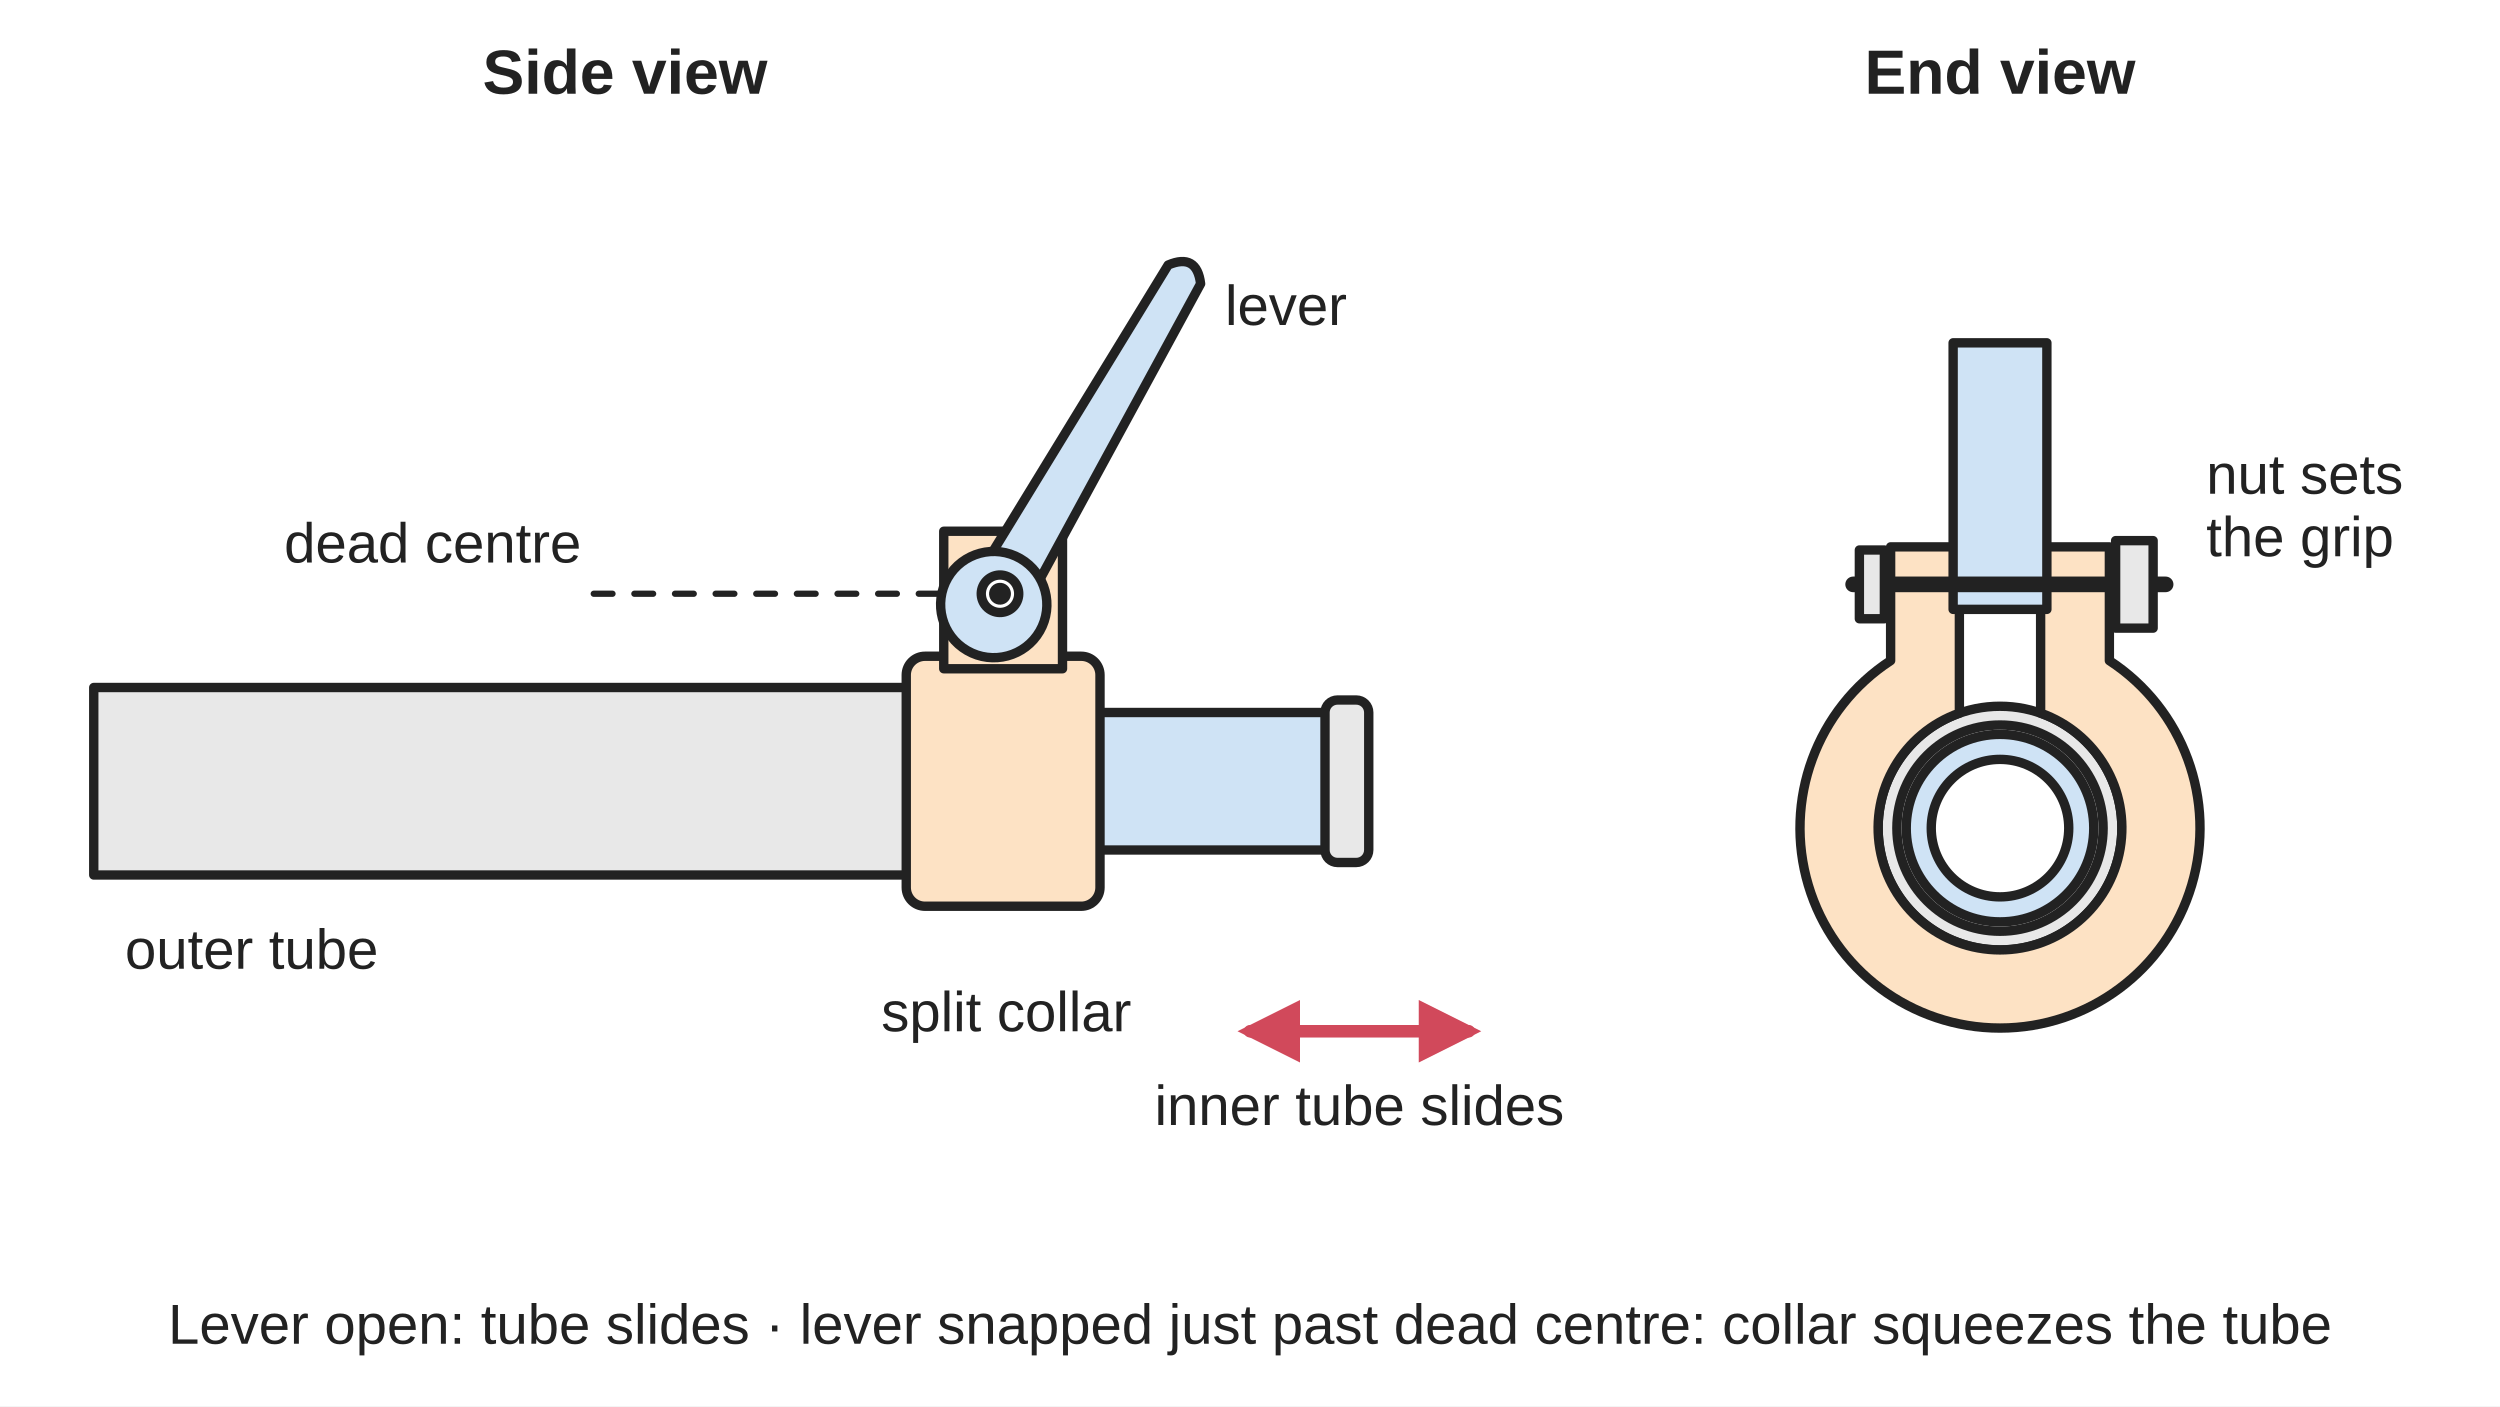
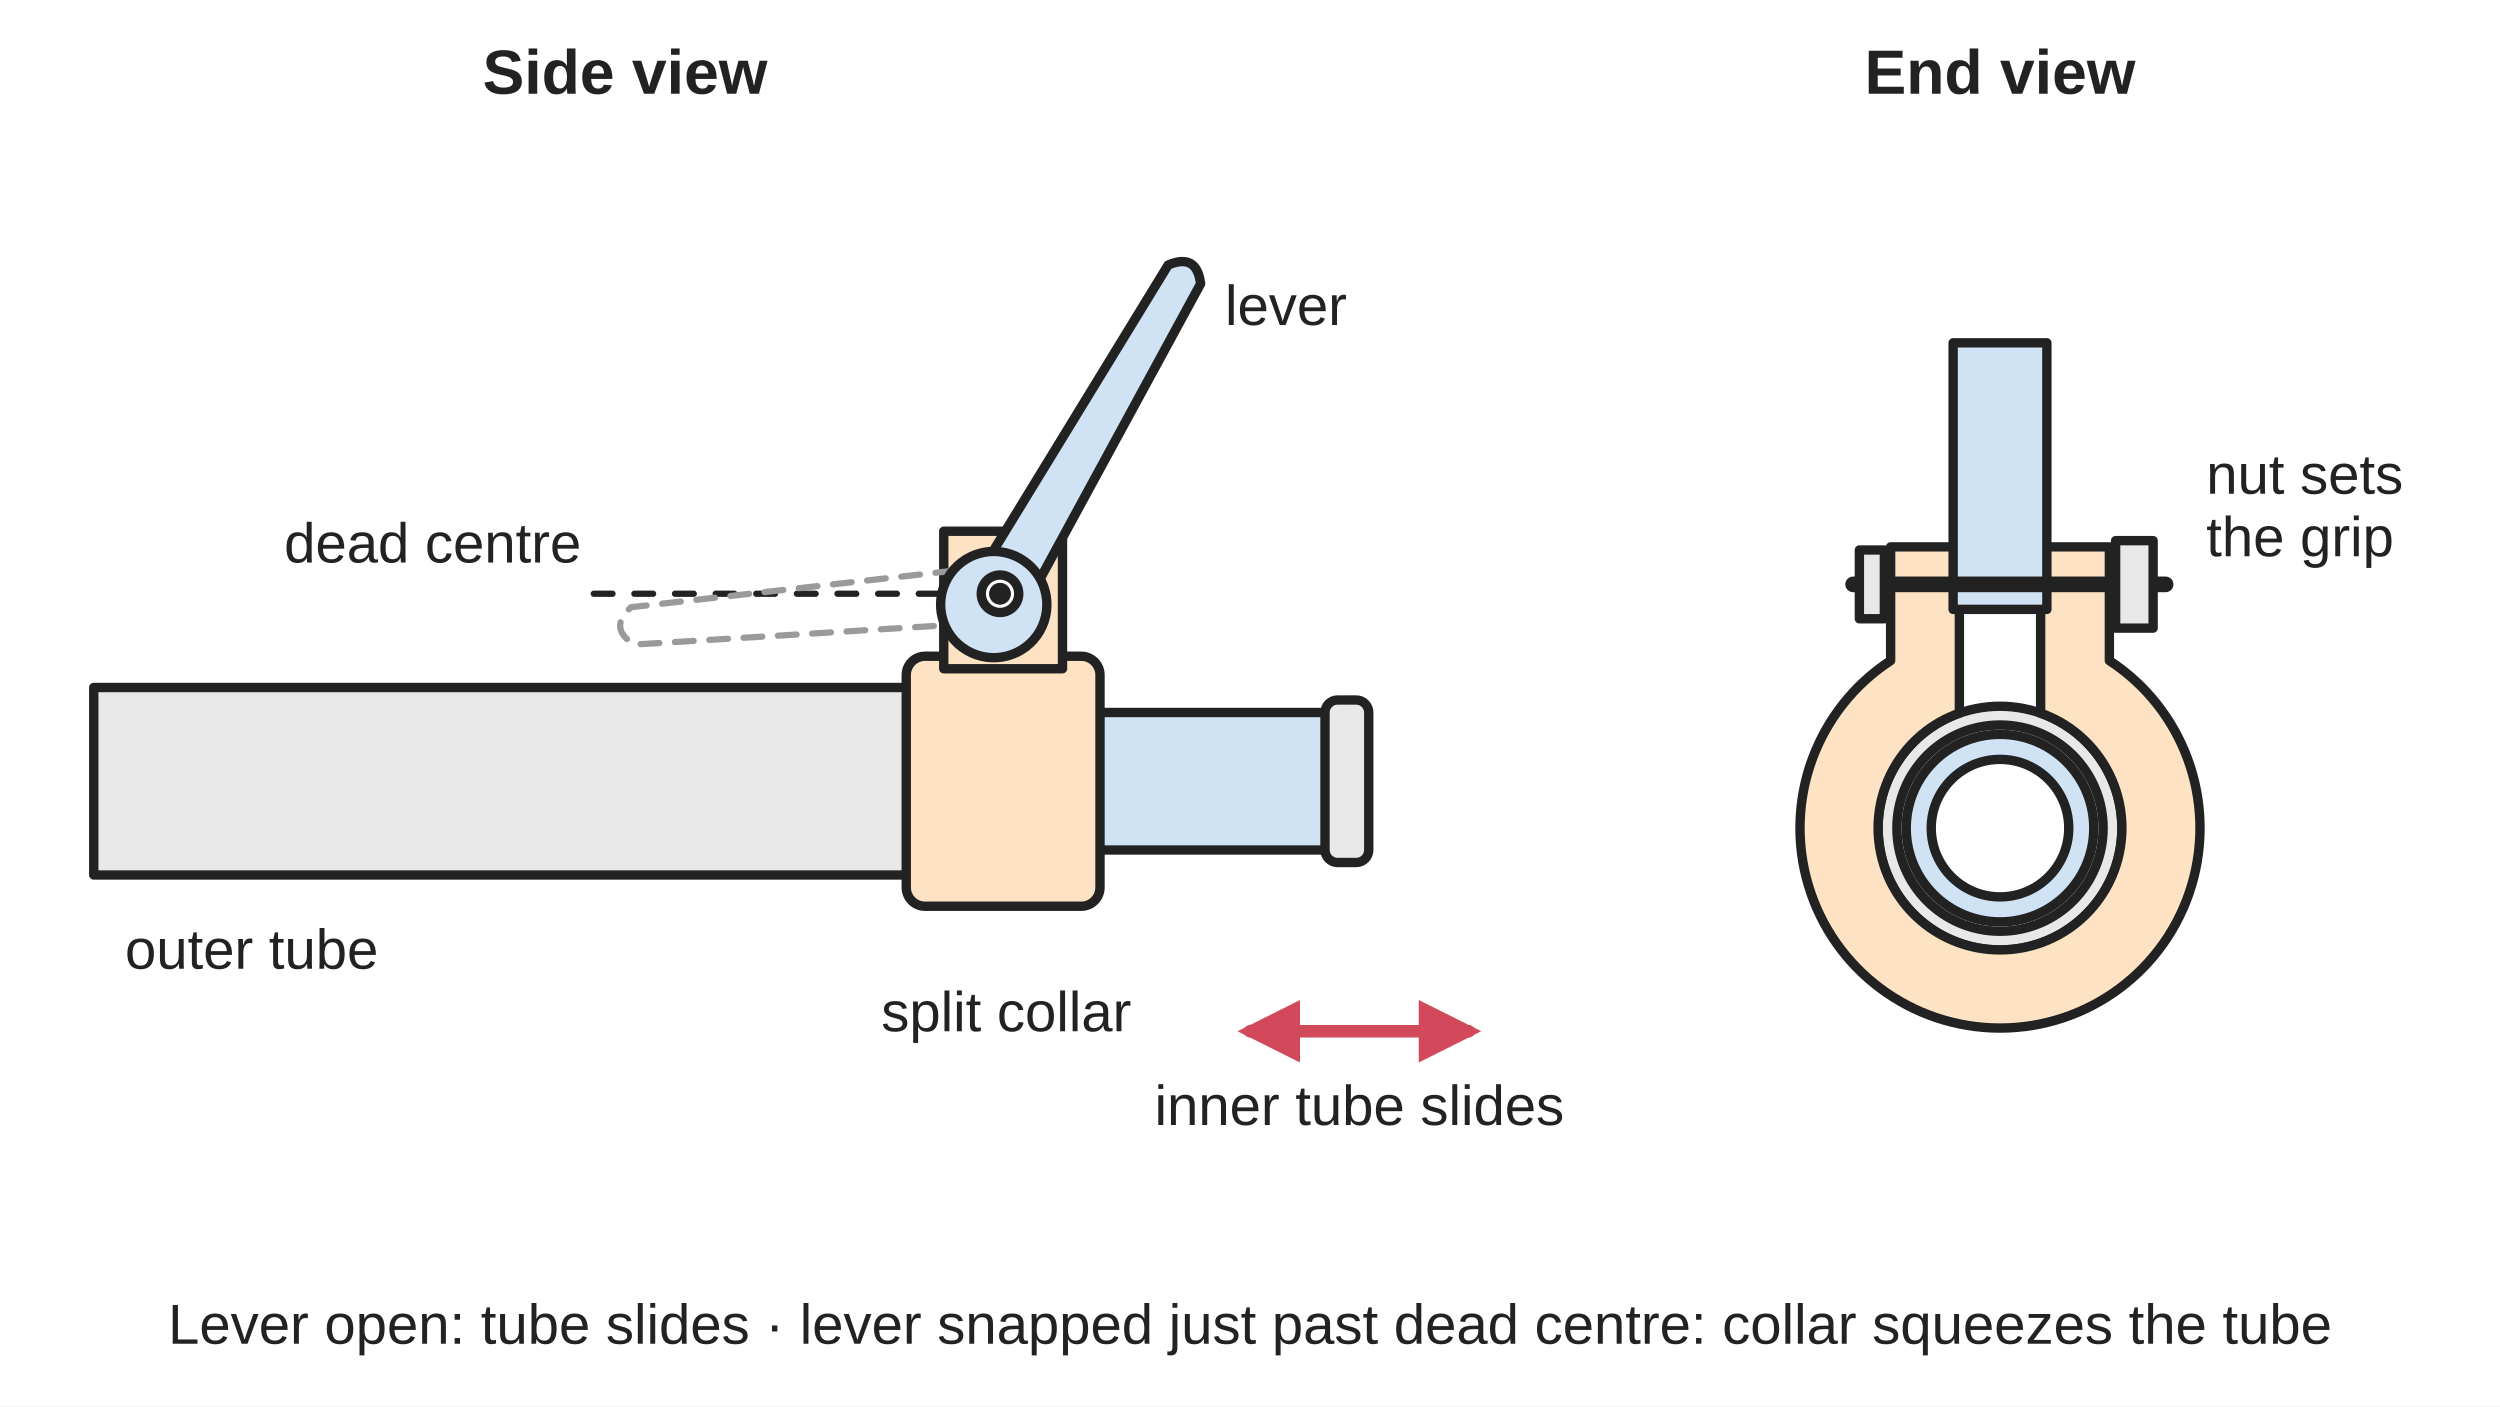
<svg xmlns="http://www.w3.org/2000/svg" viewBox="0 0 800 450" width="800" height="450" role="img">
  <rect width="800" height="450" fill="#ffffff" />
  <defs>
    <marker id="ah" viewBox="0 0 10 10" refX="8" refY="5" markerWidth="5" markerHeight="5" orient="auto-start-reverse">
      <path d="M0,0 L10,5 L0,10 z" fill="#d1495b" />
    </marker>
    <pattern id="hatch" width="10" height="10" patternUnits="userSpaceOnUse" patternTransform="rotate(45)">
      <rect width="10" height="10" fill="#e8e8e8" />
      <line x1="0" y1="0" x2="0" y2="10" stroke="#222" stroke-width="2" />
    </pattern>
    <clipPath id="out">
      <rect x="350" y="0" width="300" height="450" />
    </clipPath>
  </defs>
  <g transform="translate(0,30)">
    <g stroke="#222" stroke-width="3" stroke-linejoin="round" stroke-linecap="round">
      <g>
        <animateTransform attributeName="transform" type="translate" values="0 0;0 0;0.9 0;3.4 0;7.3 0;12.2 0;17.9 0;24.2 0;30.7 0;37.1 0;43.3 0;48.9 0;53.6 0;57.2 0;59.4 0;60 0;60 0;57.9 0;50.6 0;39.8 0;27.5 0;15.6 0;5.9 0;0.5 0;0 0" keyTimes="0;0.1;0.117;0.133;0.15;0.167;0.183;0.2;0.217;0.233;0.25;0.267;0.283;0.3;0.317;0.333;0.867;0.883;0.9;0.917;0.933;0.95;0.967;0.983;1" dur="5s" repeatCount="indefinite" />
        <rect x="150" y="198" width="280" height="44" fill="#cfe3f5" />
        <rect x="424" y="194" width="14" height="52" rx="4" fill="#e8e8e8" />
      </g>
      <rect x="30" y="190" width="290" height="60" fill="#e8e8e8" />
      <rect x="290" y="180" width="62" height="80" rx="6" fill="#fde2c4" />
      <rect x="302" y="140" width="38" height="44" fill="#fde2c4" />
      <line x1="190" y1="160" x2="300" y2="160" stroke-dasharray="6 7" stroke-width="2" />
+       <g transform="translate(320,160) rotate(-185)">
+         <path d="M0,-9 L118,-6 Q126,0 118,6 L0,9" fill="none" stroke="#9a9a9a" stroke-width="2" stroke-dasharray="6 5" />
+       </g>
      <g transform="translate(320,160)">
        <g transform="rotate(-60)">
          <animateTransform attributeName="transform" type="rotate" values="-60 0 0;-60 0 0;-60.8 0 0;-69.3 0 0;-84.8 0 0;-104.9 0 0;-127 0 0;-148.6 0 0;-167.1 0 0;-180.1 0 0;-185 0 0;-185 0 0;-183.4 0 0;-167.8 0 0;-141 0 0;-110.1 0 0;-81.9 0 0;-63.5 0 0;-60 0 0;-60 0 0" keyTimes="0;0.35;0.367;0.383;0.4;0.417;0.433;0.45;0.467;0.483;0.5;0.75;0.767;0.783;0.8;0.817;0.833;0.85;0.867;1" dur="5s" repeatCount="indefinite" />
          <path d="M0,-9 L118,-6 Q126,0 118,6 L0,9 Z" fill="#cfe3f5" />
          <circle cx="-4" cy="0" r="17" fill="#cfe3f5" />
          <circle cx="0" cy="0" r="6" fill="#ffffff" />
          <circle cx="0" cy="0" r="2" fill="#222" />
        </g>
      </g>
      <line x1="400" y1="300" x2="470" y2="300" stroke="#d1495b" stroke-width="4" marker-start="url(#ah)" marker-end="url(#ah)">
        <animate attributeName="opacity" values="1;1;0.7;0.4;0.2;0.2;0.3;0.6;0.9;1;1" keyTimes="0;0.367;0.383;0.4;0.417;0.8;0.817;0.833;0.85;0.867;1" dur="5s" repeatCount="indefinite" />
      </line>
      <circle cx="640" cy="235" r="30" fill="#cfe3f5" />
      <circle cx="640" cy="235" r="22" fill="#ffffff" />
      <path d="M601,235 A39,39 0 1 0 679,235 A39,39 0 1 0 601,235 Z M607,235 A33,33 0 1 0 673,235 A33,33 0 1 0 607,235 Z" fill="#e8e8e8" fill-rule="evenodd">
        <animate attributeName="d" values="M601,235 A39,39 0 1 0 679,235 A39,39 0 1 0 601,235 Z M607,235 A33,33 0 1 0 673,235 A33,33 0 1 0 607,235 Z;M601,235 A39,39 0 1 0 679,235 A39,39 0 1 0 601,235 Z M607,235 A33,33 0 1 0 673,235 A33,33 0 1 0 607,235 Z;M602.3,235 A37.7,37.7 0 1 0 677.7,235 A37.7,37.7 0 1 0 602.3,235 Z M608.3,235 A31.7,31.7 0 1 0 671.7,235 A31.7,31.7 0 1 0 608.3,235 Z;M603.6,235 A36.4,36.4 0 1 0 676.4,235 A36.4,36.4 0 1 0 603.6,235 Z M609.6,235 A30.4,30.4 0 1 0 670.4,235 A30.4,30.4 0 1 0 609.6,235 Z;M604,235 A36,36 0 1 0 676,235 A36,36 0 1 0 604,235 Z M610,235 A30,30 0 1 0 670,235 A30,30 0 1 0 610,235 Z;M604,235 A36,36 0 1 0 676,235 A36,36 0 1 0 604,235 Z M610,235 A30,30 0 1 0 670,235 A30,30 0 1 0 610,235 Z;M603.3,235 A36.7,36.7 0 1 0 676.7,235 A36.7,36.7 0 1 0 603.3,235 Z M609.3,235 A30.7,30.7 0 1 0 670.7,235 A30.7,30.7 0 1 0 609.3,235 Z;M601.3,235 A38.7,38.7 0 1 0 678.7,235 A38.7,38.7 0 1 0 601.3,235 Z M607.3,235 A32.7,32.7 0 1 0 672.7,235 A32.7,32.7 0 1 0 607.3,235 Z;M601,235 A39,39 0 1 0 679,235 A39,39 0 1 0 601,235 Z M607,235 A33,33 0 1 0 673,235 A33,33 0 1 0 607,235 Z;M601,235 A39,39 0 1 0 679,235 A39,39 0 1 0 601,235 Z M607,235 A33,33 0 1 0 673,235 A33,33 0 1 0 607,235 Z" keyTimes="0;0.4;0.425;0.45;0.475;0.775;0.8;0.825;0.85;1" dur="5s" repeatCount="indefinite" />
      </path>
      <path d="M627,145 L627,198.2 A39,39 0 1 0 653,198.2 L653,145 L675,145 L675,181.4 A64,64 0 1 1 605,181.4 L605,145 Z" fill="#fde2c4">
        <animate attributeName="d" values="M627,145 L627,198.2 A39,39 0 1 0 653,198.2 L653,145 L675,145 L675,181.4 A64,64 0 1 1 605,181.4 L605,145 Z;M627,145 L627,198.2 A39,39 0 1 0 653,198.2 L653,145 L675,145 L675,181.4 A64,64 0 1 1 605,181.4 L605,145 Z;M630.9,146.3 L630.9,198.4 A37.7,37.7 0 1 0 649.1,198.4 L649.1,146.3 L671.1,146.3 L671.1,180.6 A62.7,62.7 0 1 1 608.9,180.6 L608.9,146.3 Z;M634.7,147.6 L634.7,199 A36.4,36.4 0 1 0 645.3,199 L645.3,147.6 L667.3,147.6 L667.3,180 A61.4,61.4 0 1 1 612.7,180 L612.7,147.6 Z;M636,148 L636,199.2 A36,36 0 1 0 644,199.2 L644,148 L666,148 L666,179.8 A61,61 0 1 1 614,179.8 L614,148 Z;M636,148 L636,199.2 A36,36 0 1 0 644,199.2 L644,148 L666,148 L666,179.8 A61,61 0 1 1 614,179.8 L614,148 Z;M634,147.3 L634,198.8 A36.7,36.7 0 1 0 646,198.8 L646,147.3 L668,147.3 L668,180.1 A61.7,61.7 0 1 1 612,180.1 L612,147.3 Z;M627.8,145.3 L627.8,198.2 A38.7,38.7 0 1 0 652.2,198.2 L652.2,145.3 L674.2,145.3 L674.2,181.2 A63.7,63.7 0 1 1 605.8,181.2 L605.8,145.3 Z;M627,145 L627,198.2 A39,39 0 1 0 653,198.2 L653,145 L675,145 L675,181.4 A64,64 0 1 1 605,181.4 L605,145 Z;M627,145 L627,198.2 A39,39 0 1 0 653,198.2 L653,145 L675,145 L675,181.4 A64,64 0 1 1 605,181.4 L605,145 Z" keyTimes="0;0.4;0.425;0.45;0.475;0.775;0.8;0.825;0.85;1" dur="5s" repeatCount="indefinite" />
      </path>
      <rect x="625" y="79.7" width="30" height="85.3" fill="#cfe3f5">
        <animate attributeName="y" values="79.7;79.7;77.1;69.3;78.3;109.8;144.3;152;152;148.4;101;69.6;77.4;79.7;79.7" keyTimes="0;0.35;0.375;0.4;0.425;0.45;0.475;0.5;0.75;0.775;0.8;0.825;0.85;0.875;1" dur="5s" repeatCount="indefinite" />
        <animate attributeName="height" values="85.3;85.3;87.9;95.7;88;57.7;23.7;16;16;19.6;66.3;95.7;87.6;85.3;85.3" keyTimes="0;0.35;0.375;0.4;0.425;0.45;0.475;0.5;0.75;0.775;0.8;0.825;0.85;0.875;1" dur="5s" repeatCount="indefinite" />
      </rect>
      <line x1="593" y1="157" x2="693" y2="157" stroke-width="5">
        <animate attributeName="x1" values="593;593;596.9;600.7;602;602;600;593.8;593;593" keyTimes="0;0.4;0.425;0.45;0.475;0.775;0.8;0.825;0.85;1" dur="5s" repeatCount="indefinite" />
        <animate attributeName="x2" values="693;693;689.1;685.3;684;684;686;692.2;693;693" keyTimes="0;0.4;0.425;0.45;0.475;0.775;0.8;0.825;0.85;1" dur="5s" repeatCount="indefinite" />
        <animate attributeName="y1" values="157;157;158.3;159.6;160;160;159.3;157.3;157;157" keyTimes="0;0.4;0.425;0.45;0.475;0.775;0.8;0.825;0.85;1" dur="5s" repeatCount="indefinite" />
        <animate attributeName="y2" values="157;157;158.3;159.6;160;160;159.3;157.3;157;157" keyTimes="0;0.4;0.425;0.45;0.475;0.775;0.8;0.825;0.85;1" dur="5s" repeatCount="indefinite" />
      </line>
      <g>
        <animateTransform attributeName="transform" type="translate" values="0 0;0 0;-2.3 0.8;-5.4 1.8;-7.7 2.6;-8.8 2.9;-9 3;-9 3;-8.8 2.9;-7 2.3;-3.1 1;0 0;0 0" keyTimes="0;0.4;0.417;0.433;0.45;0.467;0.483;0.767;0.783;0.8;0.817;0.833;1" dur="5s" repeatCount="indefinite" />
        <rect x="677" y="143" width="12" height="28" fill="#e8e8e8" />
      </g>
      <g>
        <animateTransform attributeName="transform" type="translate" values="0 0;0 0;2.3 0.8;5.4 1.8;7.7 2.6;8.8 2.9;9 3;9 3;8.8 2.9;7 2.3;3.1 1;0 0;0 0" keyTimes="0;0.4;0.417;0.433;0.45;0.467;0.483;0.767;0.783;0.8;0.817;0.833;1" dur="5s" repeatCount="indefinite" />
        <rect x="595" y="146" width="8" height="22" fill="#e8e8e8" />
      </g>
      <g stroke="#d1495b" stroke-width="4" marker-end="url(#ah)" opacity="0">
        <animate attributeName="opacity" values="0;0;0.1;0.4;0.8;1;1;0.9;0.4;0;0" keyTimes="0;0.433;0.45;0.467;0.483;0.5;0.75;0.767;0.783;0.8;1" dur="5s" repeatCount="indefinite" />
        <line x1="540" y1="235" x2="568" y2="235" />
        <line x1="740" y1="235" x2="712" y2="235" />
        <line x1="640" y1="335" x2="640" y2="307" />
      </g>
    </g>
    <g font-family="Arial, Helvetica, sans-serif" fill="#222" font-size="18">
      <text x="200" y="0" font-size="20" font-weight="bold" text-anchor="middle">Side view</text>
      <text x="640" y="0" font-size="20" font-weight="bold" text-anchor="middle">End view</text>
      <text x="392" y="74">lever</text>
      <text x="186" y="150" text-anchor="end">dead centre</text>
      <text x="40" y="280">outer tube</text>
      <text x="282" y="300">split collar</text>
      <text x="435" y="330" text-anchor="middle">inner tube slides</text>
      <text x="706" y="128">nut sets</text>
      <text x="706" y="148">the grip</text>
      <text x="400" y="400" text-anchor="middle">Lever open: tube slides · lever snapped just past dead centre: collar squeezes the tube</text>
    </g>
  </g>
</svg>
